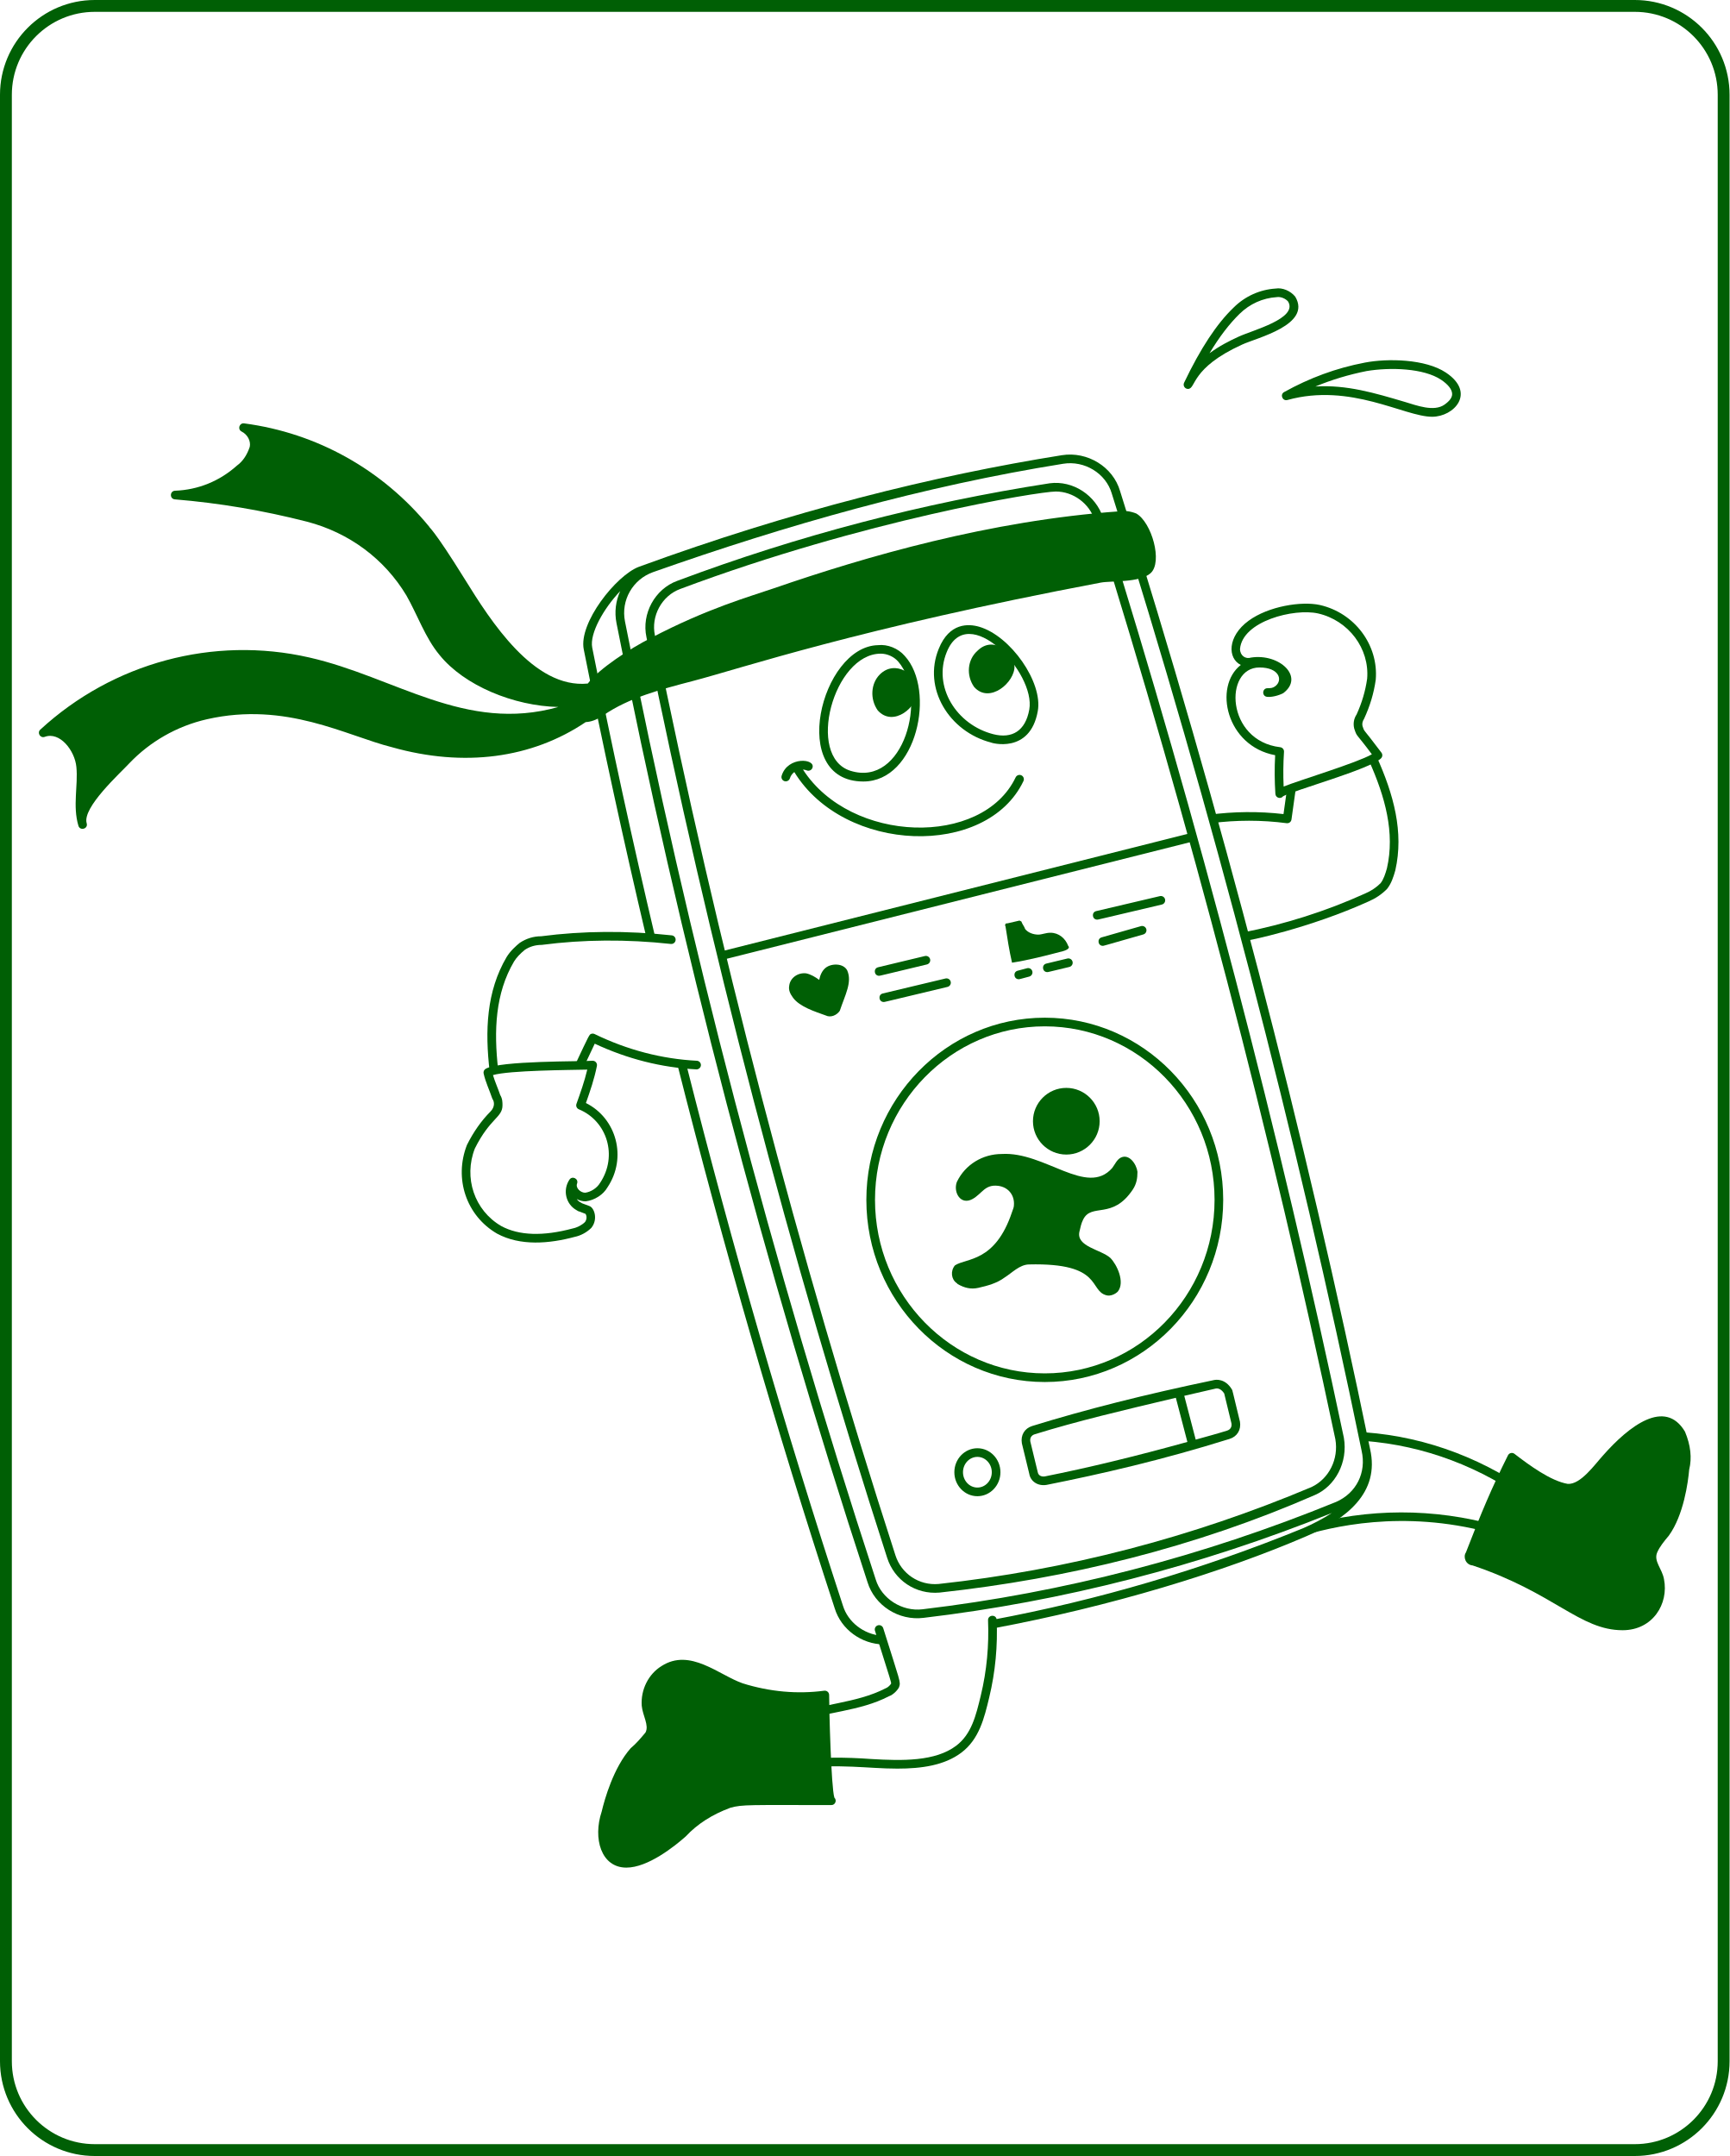
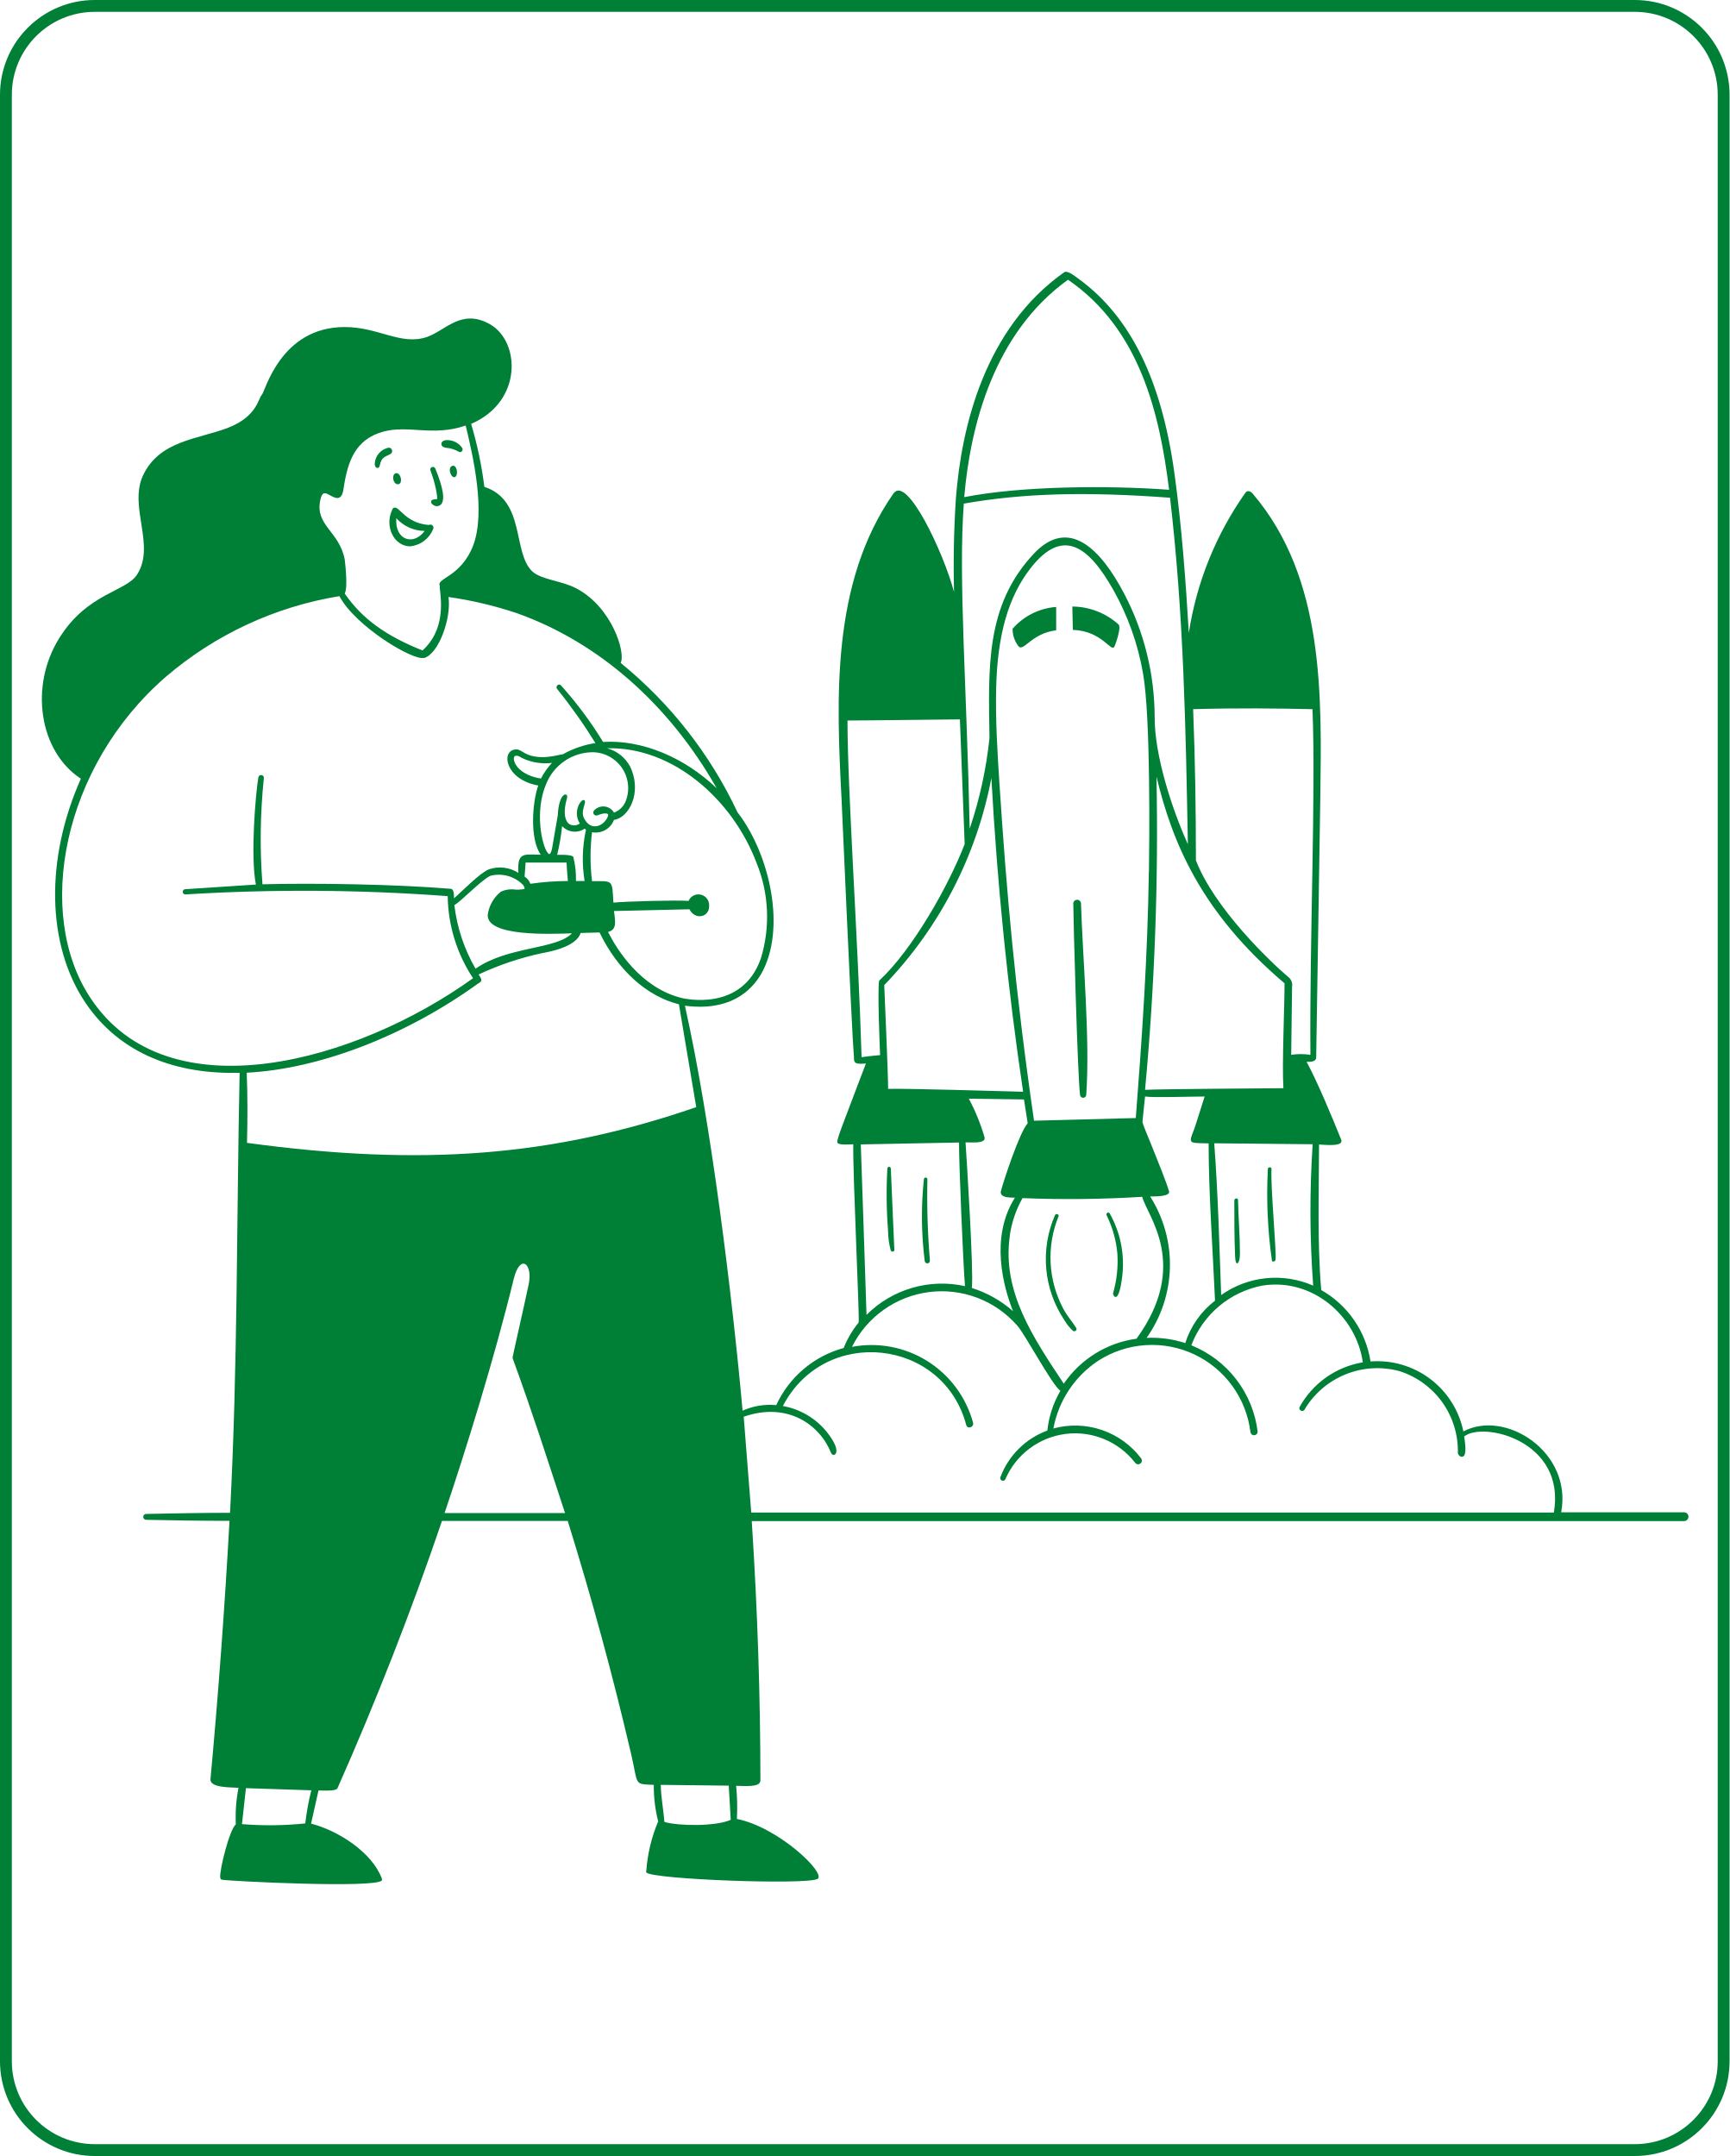
<svg xmlns="http://www.w3.org/2000/svg" width="146" height="182" viewBox="0 0 146 182" fill="none">
-   <rect x="0.5" y="0.5" width="145" height="181" rx="7.5" stroke="#005F05" />
-   <path d="M108.609 69.49C108.816 69.515 108.991 69.377 109.019 69.179L109.406 66.405C109.108 66.509 108.845 66.603 108.631 66.685L108.346 68.721C106.268 68.479 104.14 68.5 102.072 68.777C102.137 69.014 102.202 69.25 102.267 69.488C104.361 69.215 106.514 69.214 108.609 69.49Z" fill="#005F05" />
-   <path d="M116.2 63.856C116.054 63.961 115.833 64.079 115.558 64.206C116.936 67.277 117.76 70.303 117.078 73.294C116.941 73.775 116.794 74.236 116.539 74.558C116.178 74.918 115.738 75.212 115.224 75.431C111.947 76.914 108.465 78.022 104.874 78.724C104.834 78.732 104.798 78.745 104.766 78.762C104.826 78.991 104.887 79.219 104.947 79.448C105.319 79.443 110.534 78.354 115.519 76.1C116.111 75.846 116.629 75.501 117.082 75.044C117.449 74.586 117.622 74.049 117.784 73.475C118.52 70.249 117.645 67.054 116.2 63.856Z" fill="#005F05" />
-   <path d="M116.613 63.536C114.983 61.356 115.203 61.845 115.016 61.296C114.968 61.104 115.007 60.893 115.152 60.669C115.651 59.587 115.971 58.52 116.132 57.386C116.383 54.459 114.36 51.744 111.423 51.073C109.863 50.726 107.07 51.177 105.4 52.4C103.597 53.72 103.614 55.579 104.742 56.132C102.406 57.949 103.509 62.985 107.641 63.75C107.582 64.837 107.59 65.935 107.661 67.019C107.684 67.355 108.111 67.482 108.314 67.217C109.158 66.731 115.664 64.929 116.58 64.013C116.709 63.884 116.722 63.681 116.613 63.536ZM108.357 66.398C108.313 65.422 108.324 64.436 108.388 63.463C108.401 63.269 108.26 63.099 108.067 63.076C103.474 62.536 103.305 56.345 106.314 56.345C108.012 56.345 108.303 57.431 107.655 57.923C107.447 58.081 107.281 58.095 106.997 58.095C106.543 58.095 106.501 58.766 106.952 58.822C107.344 58.872 107.938 58.714 108.322 58.515C110.151 57.145 108.003 55.143 105.618 55.507C105.145 55.664 104.678 55.352 104.675 54.779C104.882 52.43 109.233 51.332 111.262 51.784C113.843 52.374 115.625 54.755 115.406 57.303C115.257 58.345 114.957 59.345 114.516 60.312C114.286 60.658 114.21 61.081 114.315 61.499C114.57 62.265 114.414 61.799 115.806 63.674C114.494 64.418 109.745 65.84 108.356 66.397L108.357 66.398Z" fill="#005F05" />
-   <path d="M129.895 126.516C125.557 123.241 120.49 121.304 115.242 120.912C115.147 120.905 115.059 120.935 114.989 120.99C115.036 121.203 115.083 121.417 115.129 121.631C115.148 121.635 115.167 121.639 115.188 121.64C120.208 122.015 125.061 123.846 129.24 126.938L128.348 129.42C123.11 127.544 117.517 127.179 112.165 128.318L110.695 129.428C114.386 128.415 120.895 127.423 128.441 130.231C128.63 130.302 128.842 130.204 128.912 130.012L130.018 126.931C130.072 126.78 130.022 126.612 129.895 126.516Z" fill="#005F05" />
-   <path d="M142.235 120.853C140.554 118.025 137.517 120.371 135.331 122.848C134.606 123.646 133.425 125.329 132.343 125.263C130.906 125.023 129.085 123.681 127.843 122.726C127.666 122.589 127.4 122.643 127.295 122.852C125.927 125.588 125.041 127.688 123.745 131.05C123.488 131.424 123.718 132.097 124.313 132.148C131.207 134.458 133.356 137.616 136.972 137.616C139.516 137.616 140.881 135.389 140.464 133.301C140.301 132.406 139.58 131.799 139.887 131.06C140.102 130.557 140.47 130.117 140.875 129.629C142.13 127.893 142.5 125.112 142.592 124.052C142.833 123.09 142.718 121.999 142.236 120.854L142.235 120.853Z" fill="#005F05" />
-   <path d="M71.156 135.543C66.256 120.576 61.836 105.297 57.93 89.847C57.671 89.823 57.413 89.795 57.156 89.762C61.082 105.317 65.529 120.699 70.46 135.763C71.007 137.558 72.727 138.794 74.605 138.817C74.532 138.587 74.455 138.34 74.371 138.074C72.914 137.95 71.582 136.938 71.156 135.542V135.543Z" fill="#005F05" />
-   <path d="M115.652 122.309C110.168 95.657 103.066 68.45 94.549 41.45C93.954 39.409 91.797 38.082 89.636 38.426C78.812 40.158 66.846 43.125 53.931 47.847C52.023 48.562 48.829 52.581 49.277 54.818C50.894 62.948 52.657 71.061 54.562 79.136C54.817 79.153 55.071 79.171 55.326 79.192C53.402 71.051 51.622 62.873 49.993 54.675C49.752 53.47 50.984 51.332 52.356 49.898C51.981 50.717 51.853 51.66 52.042 52.605C57.34 79.562 64.468 106.798 73.227 133.55C73.83 135.534 75.866 136.834 77.964 136.572C89.695 135.183 101.286 132.205 112.428 127.718C111.683 128.204 110.834 128.644 110.017 128.999C101.49 132.482 92.693 135.074 83.768 136.74C83.778 136.983 83.785 137.227 83.788 137.47C93.77 135.608 103.268 132.706 110.304 129.67C113.62 128.239 116.511 126.03 115.652 122.309ZM112.782 126.787C101.509 131.392 89.766 134.439 77.877 135.848C76.152 136.059 74.419 134.961 73.923 133.33C65.172 106.599 58.051 79.392 52.758 52.463C52.398 50.659 53.425 48.899 55.136 48.294C66.437 44.303 78.01 41.026 89.752 39.148C91.546 38.859 93.352 39.954 93.85 41.662C102.363 68.646 109.457 95.829 114.939 122.464C115.363 124.303 114.496 126.039 112.782 126.787Z" fill="#005F05" />
-   <path d="M74.888 131.5C66.65 105.995 59.815 79.849 54.571 53.792C54.14 51.812 55.284 49.718 57.174 49.031C67.343 45.217 77.921 42.446 88.612 40.796C90.573 40.539 92.51 41.802 93.124 43.733C101.168 69.457 108.003 95.573 113.44 121.359C113.806 123.465 112.693 125.46 111.013 126.195C100.904 130.613 90.18 133.257 79.305 134.439C77.294 134.612 75.491 133.395 74.888 131.5ZM89.127 41.492C87.68 41.492 72.954 43.894 57.428 49.716C55.87 50.283 54.931 52.007 55.286 53.643C60.525 79.679 67.353 105.797 75.583 131.278C76.086 132.855 77.584 133.856 79.234 133.712C90.029 132.539 100.625 129.784 110.721 125.526C112.191 124.822 113.014 123.167 112.724 121.496C107.294 95.747 100.465 69.653 92.429 43.952C91.965 42.492 90.589 41.492 89.127 41.492Z" fill="#005F05" />
-   <path d="M75.752 149.299C73.182 149.299 71.055 148.866 67.217 149.293C67.03 149.312 66.853 149.186 66.818 148.998C66.567 147.66 66.415 146.466 66.339 145.24C66.328 145.083 66.421 144.936 66.567 144.878C69.306 143.781 72.236 143.818 74.753 142.522C74.921 142.461 75.086 142.318 75.216 142.138C75.24 141.988 75.264 142.138 73.861 137.662C73.8 137.469 73.907 137.264 74.099 137.204C74.293 137.143 74.496 137.251 74.557 137.443C75.984 141.992 76.048 141.961 75.898 142.408C75.84 142.585 75.445 143.056 75.035 143.192C72.541 144.486 69.715 144.476 67.085 145.459C67.157 146.462 67.282 147.452 67.475 148.531C69.401 148.339 71.333 148.325 73.525 148.487C76.189 148.647 78.944 148.696 80.706 147.374C82.01 146.396 82.385 144.815 82.79 143.142C83.31 140.993 83.489 138.874 83.405 136.776C83.386 136.302 84.113 136.251 84.134 136.747C84.221 138.919 84.034 141.098 83.499 143.313C83.083 145.038 82.658 146.822 81.143 147.958C79.713 149.031 77.781 149.299 75.752 149.299Z" fill="#005F05" />
-   <path d="M70.434 151.752C70.156 150.89 69.991 144.224 69.991 143.084C69.991 142.864 69.796 142.693 69.578 142.722C67.312 143.023 64.998 142.815 62.713 142.107C60.68 141.403 58.26 139.088 55.844 140.64C54.737 141.321 54.08 142.631 54.171 143.986C54.248 144.829 54.809 145.64 54.491 146.248C54.095 146.722 53.722 147.171 53.233 147.583C51.784 149.226 51.036 151.887 50.791 152.924C50.032 155.201 50.743 157.656 52.875 157.656C54.693 157.656 56.924 155.874 57.883 155.026C58.87 153.968 60.116 153.172 61.662 152.6C62.697 152.319 63.218 152.376 70.179 152.376C70.507 152.376 70.666 151.978 70.435 151.751L70.434 151.752Z" fill="#005F05" />
-   <path d="M42.052 90.293C41.673 86.974 41.813 83.849 43.391 81.168C43.581 80.852 43.915 80.494 44.308 80.178C44.713 79.908 45.189 79.765 45.733 79.763C49.236 79.305 52.902 79.279 56.629 79.684C56.829 79.705 57.009 79.562 57.031 79.361C57.053 79.16 56.908 78.981 56.707 78.959C52.921 78.548 49.197 78.575 45.685 79.035C45.044 79.035 44.427 79.221 43.876 79.59C43.596 79.814 43.079 80.268 42.762 80.796C41.063 83.686 40.927 86.996 41.337 90.467C41.508 90.401 41.753 90.344 42.051 90.294L42.052 90.293Z" fill="#005F05" />
-   <path d="M58.821 89.544C55.863 89.392 52.959 88.633 50.191 87.289C50.103 87.246 50.001 87.241 49.91 87.273C49.75 87.329 49.769 87.281 48.52 89.946C48.831 89.941 49.11 89.936 49.343 89.931C49.602 89.381 49.888 88.774 50.205 88.103C52.962 89.393 55.846 90.122 58.783 90.272C58.969 90.284 59.156 90.128 59.167 89.926C59.177 89.725 59.022 89.554 58.821 89.544Z" fill="#005F05" />
-   <path d="M49.46 93.113C49.816 92.112 50.169 91.076 50.388 89.981C50.436 89.741 50.24 89.523 49.998 89.545C49.196 89.616 42.139 89.522 40.99 90.229C40.858 90.31 40.791 90.467 40.825 90.619C40.99 91.363 41.306 91.993 41.546 92.71C41.556 92.74 41.571 92.77 41.588 92.797C41.731 93.01 41.79 93.444 41.397 93.838C40.646 94.589 39.966 95.551 39.419 96.648C38.303 99.484 39.365 102.631 41.955 104.135C43.921 105.2 46.363 104.991 48.523 104.409C49.015 104.31 49.542 104.029 49.921 103.647C50.504 102.919 50.162 101.945 49.752 101.808C49.542 101.738 49.373 101.657 49.136 101.577C49.009 101.473 48.89 101.503 48.687 101.216C48.913 101.341 49.16 101.415 49.445 101.411C50.206 101.316 50.932 100.841 51.284 100.224C52.948 97.729 52.051 94.405 49.461 93.113L49.46 93.113ZM50.661 99.841C50.41 100.28 49.885 100.621 49.398 100.684C49.003 100.684 48.574 100.283 48.713 99.913C48.864 99.51 48.307 99.222 48.068 99.583C47.48 100.464 47.764 101.657 48.669 102.158C48.775 102.219 48.817 102.258 48.924 102.276C49.104 102.338 49.242 102.402 49.424 102.468C49.558 102.659 49.533 102.965 49.379 103.161C49.13 103.409 48.728 103.623 48.357 103.698C45.842 104.376 43.806 104.306 42.314 103.498C40.047 102.182 39.116 99.414 40.087 96.945C41.377 94.366 42.417 94.347 42.417 93.305C42.417 93.056 42.417 92.75 42.225 92.436C42.026 91.849 41.772 91.296 41.614 90.754C42.988 90.35 48.163 90.326 49.574 90.292C49.338 91.288 48.995 92.25 48.662 93.183C48.596 93.367 48.686 93.569 48.866 93.643C51.25 94.63 52.165 97.576 50.664 99.841H50.661Z" fill="#005F05" />
-   <path d="M95.915 43.347C95.416 43.148 94.88 43.084 94.489 43.164C83.574 43.944 73.14 46.962 65.323 49.661C63.288 50.363 59.713 51.354 54.924 53.869C53.206 54.728 50.539 56.469 49.618 57.702C45.053 58.153 41.419 52.416 39.239 48.899C36.534 44.537 36.175 44.483 36.249 44.483C32.305 39.653 26.749 36.547 20.606 35.739C20.2 35.69 20.029 36.244 20.395 36.428C20.902 36.681 21.186 37.241 21.082 37.723C20.851 38.415 20.487 38.954 19.999 39.305C18.533 40.617 16.727 41.35 14.777 41.425C14.322 41.443 14.306 42.116 14.761 42.154C18.529 42.468 22.179 43.084 25.919 44.039C29.474 44.967 32.454 47.18 34.306 50.267C35.244 51.909 35.89 53.835 37.104 55.292C39.181 57.872 43.368 59.6 47.132 59.68C39.3 61.894 33.357 57.143 26.092 55.498C18.021 53.661 9.54 55.938 3.402 61.591C3.11 61.861 3.402 62.339 3.776 62.202C5.053 61.73 6.316 63.364 6.447 64.74C6.604 66.308 6.119 68.039 6.619 69.707C6.756 70.164 7.458 69.969 7.318 69.498C6.92 68.169 10.167 65.249 10.946 64.403C12.641 62.635 14.889 61.303 17.472 60.715C24.162 59.194 29.223 62.11 33.102 63.08C39.154 64.787 44.887 64.028 49.441 60.957C49.835 60.936 50.33 60.801 50.931 60.386C53.09 58.895 55.822 58.183 58.468 57.492C62.641 56.405 72.363 53.071 92.92 49.181C93.793 49.016 96.21 49.21 97.129 48.382C98.17 47.445 97.217 44.086 95.915 43.347Z" fill="#005F05" />
-   <path d="M109.339 25.047C108.937 24.545 108.244 24.263 107.687 24.358C106.35 24.442 105.089 25.012 104.137 25.962C102.712 27.326 101.343 29.402 99.954 32.308C99.838 32.55 100.015 32.831 100.283 32.831C100.984 32.831 100.467 31.082 104.861 29.084C106.113 28.508 110.741 27.416 109.339 25.047ZM104.557 28.42C103.817 28.757 102.93 29.205 102.102 29.818C102.945 28.409 103.795 27.318 104.644 26.488C105.493 25.658 106.584 25.159 107.771 25.083C108.107 25.027 108.527 25.202 108.738 25.46C109.572 26.885 105.77 27.862 104.557 28.42Z" fill="#005F05" />
-   <path d="M122.055 31.451C120.33 30.3 117.137 30.241 115.223 30.607C112.756 31.078 110.528 31.914 108.401 33.095C108.025 33.304 108.261 33.88 108.676 33.766C114.016 32.288 118.545 35.181 120.891 35.181C122.748 35.181 124.618 33.158 122.055 31.451ZM121.949 34.149C121.048 34.797 119.563 34.215 118.591 33.928C116.044 33.174 113.679 32.464 111.04 32.627C112.409 32.059 113.838 31.628 115.36 31.323C117.361 30.99 120.181 31.079 121.649 32.057C122.248 32.457 122.579 32.884 122.582 33.26C122.585 33.558 122.37 33.846 121.949 34.148L121.949 34.149Z" fill="#005F05" />
-   <path d="M72.879 65.971C66.474 65.971 69.29 54.556 74.122 54.461C74.921 54.371 75.821 54.728 76.377 55.374C79.014 58.252 77.415 65.971 72.879 65.971ZM74.352 55.179C70.365 55.179 68.012 63.876 71.79 65.066C76.31 66.479 78.341 58.768 75.827 55.854C75.469 55.438 74.896 55.179 74.352 55.179Z" fill="#005F05" />
-   <path d="M83.679 62.687C80.112 61.774 77.877 58.098 79.244 54.767C80.138 52.549 81.763 52.649 82.652 52.906C85.315 53.676 88.046 57.603 87.604 60.028C86.947 63.711 83.6 62.687 83.679 62.687ZM83.859 61.98C85.423 62.374 86.562 61.712 86.886 59.898C87.454 56.775 81.681 50.668 79.92 55.042C78.721 57.965 80.735 61.19 83.859 61.98Z" fill="#005F05" />
-   <path d="M77.466 58.222C77.424 56.941 75.568 55.636 74.266 56.939C73.508 57.696 73.421 59.012 74.093 59.968C75.392 61.43 77.513 59.694 77.466 58.222Z" fill="#005F05" />
-   <path d="M85.635 56.222C85.581 55.149 83.866 53.577 82.499 54.949C81.669 55.687 81.54 57.009 82.232 57.993C83.538 59.462 85.704 57.57 85.635 56.222Z" fill="#005F05" />
-   <path d="M86.221 65.45C86.038 65.363 85.821 65.441 85.734 65.622C82.924 71.524 71.817 71.227 67.781 64.961C67.89 64.969 67.998 64.994 68.104 65.035C68.29 65.109 68.504 65.017 68.577 64.829C68.893 64.026 66.486 63.818 65.981 65.488C65.91 65.722 66.085 65.959 66.33 65.959C66.487 65.959 66.632 65.857 66.68 65.7C66.743 65.49 66.875 65.306 67.052 65.174C71.272 72.064 83.291 72.45 86.393 65.937C86.48 65.754 86.402 65.537 86.221 65.45Z" fill="#005F05" />
-   <path d="M88.194 116.664C79.89 116.664 73.133 109.765 73.133 101.286C73.133 92.808 79.89 85.909 88.194 85.909C96.499 85.909 103.256 92.808 103.256 101.286C103.256 109.765 96.499 116.664 88.194 116.664ZM88.194 86.639C80.292 86.639 73.863 93.21 73.863 101.286C73.863 109.363 80.292 115.934 88.194 115.934C96.096 115.934 102.526 109.363 102.526 101.286C102.526 93.21 96.096 86.639 88.194 86.639Z" fill="#005F05" />
-   <path d="M104.668 120.005C103.996 117.232 104.038 117.369 103.994 117.296C103.419 116.338 102.623 116.469 102.494 116.496C96.614 117.722 91.588 118.998 87.131 120.377C86.485 120.577 86.145 121.154 86.26 121.837L86.887 124.419C86.991 125.047 87.604 125.472 88.346 125.348C92.96 124.425 98.043 123.265 103.798 121.465C104.444 121.263 104.784 120.688 104.669 120.006L104.668 120.005ZM88.213 124.63C87.936 124.678 87.653 124.571 87.601 124.272L86.975 121.69C86.924 121.39 87.06 121.163 87.347 121.074C90.892 119.974 94.838 119.04 99.258 117.995L100.232 121.721C95.844 122.937 91.884 123.895 88.213 124.63ZM103.579 120.768C102.686 121.048 101.799 121.283 100.935 121.526L99.969 117.828C100.841 117.624 101.732 117.418 102.643 117.211C102.986 117.157 103.239 117.475 103.34 117.627L103.952 120.152C104.002 120.452 103.866 120.678 103.578 120.769L103.579 120.768Z" fill="#005F05" />
-   <path d="M82.506 126.303C81.434 126.303 80.561 125.395 80.561 124.279C80.561 123.162 81.433 122.254 82.506 122.254C83.579 122.254 84.451 123.162 84.451 124.279C84.451 125.395 83.579 126.303 82.506 126.303ZM82.506 122.984C81.836 122.984 81.29 123.565 81.29 124.279C81.29 124.992 81.836 125.573 82.506 125.573C83.176 125.573 83.721 124.992 83.721 124.279C83.721 123.565 83.176 122.984 82.506 122.984Z" fill="#005F05" />
-   <path d="M90.011 91.835C88.459 91.835 87.197 93.097 87.197 94.649C87.197 96.201 88.459 97.463 90.011 97.463C91.563 97.463 92.826 96.201 92.826 94.649C92.826 93.097 91.563 91.835 90.011 91.835Z" fill="#005F05" />
-   <path d="M84.56 97.415C82.98 97.415 81.479 98.284 80.768 99.785C80.452 100.654 81.097 101.784 82.111 101.207C82.912 100.751 83.135 99.971 84.244 100.101C85.111 100.202 85.666 100.891 85.588 101.76C85.588 101.918 85.509 102.076 85.43 102.314C84.005 106.588 81.564 106.181 80.61 106.818C80.215 107.291 80.294 108.003 80.768 108.319L80.847 108.398C81.4 108.714 81.949 108.857 82.585 108.714C83.371 108.538 84.165 108.319 84.798 107.845C85.43 107.45 86.062 106.759 86.852 106.739C93.134 106.582 91.893 108.967 93.41 109.346C93.726 109.425 94.121 109.268 94.358 109.03C94.991 108.24 94.28 106.739 93.726 106.185C92.936 105.474 90.833 105.244 91.119 103.973C91.207 103.58 91.276 103.262 91.435 102.946C92.152 101.511 93.897 103.006 95.623 100.417C95.939 99.943 96.018 99.469 96.018 98.915C95.939 98.283 95.315 97.351 94.596 97.73C94.283 97.895 94.122 98.283 93.885 98.599C91.742 101.048 88.197 97.194 84.561 97.414L84.56 97.415Z" fill="#005F05" />
-   <path d="M71.522 81.928C71.206 81.296 70.189 81.308 69.705 81.691C69.395 81.936 69.231 82.323 69.152 82.718C68.835 82.481 68.441 82.244 68.046 82.165C67.335 82.086 66.703 82.56 66.624 83.192C66.545 83.587 66.708 83.899 66.94 84.219C67.505 85 68.836 85.404 69.705 85.721C70.117 85.927 70.635 85.708 70.891 85.326C71.342 83.973 71.948 82.922 71.522 81.928Z" fill="#005F05" />
-   <path d="M86.22 77.79C86.298 78.027 86.457 78.185 86.536 78.422C86.773 78.738 87.247 78.896 87.642 78.896C87.958 78.896 88.274 78.738 88.669 78.738C89.38 78.738 89.933 79.212 90.17 79.844C90.379 80.053 89.989 80.224 89.704 80.3C88.279 80.674 86.855 81.041 85.43 81.266C85.192 80.239 85.035 79.212 84.876 78.185C84.798 78.106 84.876 77.948 84.955 77.948C85.067 77.948 84.874 77.984 86.061 77.71L86.219 77.789L86.22 77.79Z" fill="#005F05" />
-   <path d="M85.996 82.662C85.571 82.662 85.492 82.053 85.903 81.944L86.696 81.733C86.892 81.681 87.091 81.796 87.143 81.991C87.195 82.186 87.079 82.386 86.884 82.438C86.141 82.636 86.07 82.662 85.996 82.662Z" fill="#005F05" />
-   <path d="M88.408 82.061C87.978 82.061 87.905 81.441 88.323 81.341L90.1 80.915C90.295 80.868 90.493 80.989 90.54 81.184C90.587 81.381 90.467 81.577 90.27 81.625C88.439 82.063 88.481 82.061 88.408 82.061Z" fill="#005F05" />
-   <path d="M74.209 82.372C73.779 82.372 73.706 81.752 74.124 81.652L78.075 80.704C78.271 80.657 78.468 80.778 78.515 80.974C78.562 81.169 78.441 81.366 78.245 81.414C74.409 82.333 74.283 82.372 74.209 82.372Z" fill="#005F05" />
-   <path d="M74.604 84.584C74.173 84.584 74.101 83.964 74.519 83.864L79.813 82.6C80.009 82.554 80.206 82.674 80.253 82.87C80.3 83.066 80.179 83.263 79.983 83.31C74.27 84.675 74.678 84.584 74.604 84.584Z" fill="#005F05" />
-   <path d="M92.619 77.631C92.188 77.631 92.116 77.01 92.536 76.911L97.909 75.647C98.105 75.601 98.302 75.722 98.348 75.918C98.394 76.115 98.273 76.311 98.077 76.357C92.331 77.712 92.694 77.631 92.62 77.631L92.619 77.631Z" fill="#005F05" />
-   <path d="M93.094 79.844C92.673 79.844 92.589 79.244 92.994 79.128L96.313 78.18C96.505 78.125 96.708 78.237 96.764 78.43C96.819 78.624 96.707 78.826 96.513 78.881C92.936 79.903 93.167 79.843 93.093 79.843L93.094 79.844Z" fill="#005F05" />
-   <path d="M61.19 80.975C60.762 80.975 60.686 80.36 61.101 80.256L100.402 70.355C100.598 70.307 100.796 70.424 100.845 70.621C100.893 70.816 100.774 71.015 100.58 71.064L61.189 80.976L61.19 80.975Z" fill="#005F05" />
+   <rect x="0.5" y="0.5" width="145" height="181" rx="7.5" stroke="#008037" />
+   <path d="M78.498 106.41C78.307 104.133 78.236 101.848 78.286 99.563C78.286 99.373 78.008 99.322 77.987 99.563C77.748 101.853 77.772 104.162 78.06 106.447C78.064 106.505 78.092 106.559 78.137 106.596C78.181 106.634 78.239 106.652 78.297 106.648C78.355 106.643 78.409 106.615 78.446 106.57C78.484 106.526 78.502 106.468 78.498 106.41ZM75.191 105.556C75.204 105.586 75.225 105.611 75.253 105.629C75.28 105.646 75.312 105.656 75.344 105.656C75.376 105.656 75.408 105.646 75.435 105.629C75.463 105.611 75.484 105.586 75.497 105.556C75.395 103.257 75.3 100.95 75.198 98.643C75.198 98.604 75.183 98.567 75.155 98.54C75.128 98.513 75.091 98.497 75.052 98.497C75.013 98.497 74.976 98.513 74.949 98.54C74.921 98.567 74.906 98.604 74.906 98.643C74.809 100.385 74.828 102.131 74.964 103.87C74.969 104.439 75.045 105.006 75.191 105.556ZM94.324 105.848C94.395 106.976 94.269 108.107 93.952 109.192C93.952 109.359 94.441 110.287 94.747 107.622C94.94 105.822 94.564 104.008 93.674 102.432C93.579 102.257 93.331 102.432 93.412 102.585C93.917 103.606 94.226 104.713 94.324 105.848ZM85.476 53.077C85.471 53.626 85.657 54.16 86.002 54.588C86.44 54.982 87.119 53.449 89.156 53.208V51.237C87.735 51.341 86.412 52.002 85.476 53.077ZM104.668 105.804C104.668 104.301 104.537 102.804 104.507 101.3C104.507 101.096 104.194 101.14 104.194 101.344C104.194 102.899 104.194 104.468 104.259 106.031C104.288 107.06 104.69 106.68 104.668 105.804ZM90.521 51.2L90.564 53.171C93.083 53.259 93.813 55.157 94.083 54.566C94.2 54.296 94.674 52.945 94.419 52.712C93.347 51.749 91.961 51.212 90.521 51.2ZM38.129 39.352C37.749 39.557 38.129 40.455 38.428 40.258C38.727 40.061 38.545 39.112 38.129 39.352ZM37.647 37.155C37.136 37.206 37.121 37.732 37.647 37.798C38.028 37.827 38.397 37.942 38.727 38.133C38.924 38.265 39.136 38.002 39.019 37.819C38.869 37.598 38.663 37.42 38.422 37.304C38.181 37.187 37.914 37.136 37.647 37.155ZM36.34 39.725C36.535 40.237 36.689 40.764 36.8 41.302C36.924 41.929 36.917 42.097 36.888 42.134C36.77 42.138 36.652 42.152 36.537 42.178C36.325 42.251 36.325 42.521 36.654 42.674C36.743 42.719 36.844 42.736 36.943 42.723C37.042 42.71 37.134 42.667 37.209 42.601C37.588 42.236 37.428 41.207 36.742 39.542C36.717 39.489 36.673 39.448 36.618 39.427C36.563 39.407 36.503 39.409 36.45 39.433C36.396 39.457 36.355 39.501 36.334 39.556C36.314 39.611 36.316 39.672 36.34 39.725Z" fill="#008037" />
+   <path d="M142.146 127.661H131.787C132.743 122.551 127.064 118.952 123.531 120.835C123.168 119.064 122.171 117.487 120.727 116.4C119.284 115.312 117.493 114.789 115.691 114.929C115.498 113.675 115.024 112.481 114.303 111.436C113.582 110.392 112.634 109.524 111.53 108.9C111.186 104.812 111.34 100.651 111.347 96.614C111.968 96.657 113.457 96.796 113.216 96.205C112.486 94.394 111.238 91.372 110.296 89.635C110.675 89.635 111.106 89.635 111.106 89.248C111.223 82.24 111.449 67.538 111.449 67.538C111.566 58.836 111.858 48.835 105.748 41.674C105.558 41.448 105.295 41.367 105.127 41.601C102.642 45.12 101.007 49.168 100.353 53.427C100.105 49.266 99.776 44.565 99.134 39.915C98.039 32.023 95.397 26.724 91.104 23.577C90.695 23.278 90.097 22.796 89.827 22.986C83.125 27.731 81.154 36.009 80.687 42.119C80.519 44.718 80.468 47.353 80.534 49.967C79.636 46.616 76.555 40.075 75.424 41.652C70.153 49.2 70.598 58.953 71.044 67.56C71.774 83.956 71.993 88.182 72.088 89.284C72.088 89.642 72.088 89.883 73.095 89.774C70.971 95.402 70.533 96.344 70.722 96.504C70.912 96.665 71.664 96.614 72.029 96.592C71.978 99.052 72.562 111.009 72.482 111.644C71.952 112.29 71.526 113.014 71.219 113.791C69.975 114.129 68.82 114.737 67.836 115.571C66.852 116.404 66.063 117.444 65.525 118.616C64.554 118.521 63.575 118.682 62.685 119.083C61.809 109.367 60.013 94.679 57.816 84.897C61.576 85.386 63.371 83.7 64.24 82.24C66.43 78.422 64.97 72.078 62.255 68.567C59.956 63.677 56.585 59.368 52.392 55.96C52.837 55.113 51.662 51.266 48.676 49.682C47.399 49.003 45.698 48.952 44.917 48.222C43.245 46.587 44.37 42.236 40.887 41.097C40.662 39.298 40.289 37.52 39.77 35.783C44.151 33.899 43.924 28.804 41.34 27.359C38.931 26.015 37.602 27.921 36.018 28.454C33.828 29.184 31.967 27.607 29.091 27.607C23.667 27.607 22.382 33.067 22.097 33.337C21.812 33.607 21.703 35.148 19.287 36.097C16.717 37.097 13.447 37.155 12.052 40.177C10.87 42.82 13.14 46.047 11.578 48.492C10.665 49.952 7.388 50.04 5.008 53.858C2.46 57.924 3.314 63.443 6.826 65.735C3.803 72.524 3.942 79.743 7.183 84.605C10.147 89.036 14.98 90.701 20.228 90.562C19.966 102.928 20.075 115.258 19.418 127.704C17.046 127.704 14.666 127.755 12.337 127.799C12.271 127.799 12.208 127.825 12.162 127.872C12.115 127.919 12.089 127.982 12.089 128.047C12.089 128.113 12.115 128.176 12.162 128.223C12.208 128.27 12.271 128.296 12.337 128.296C14.418 128.339 16.878 128.383 19.374 128.383C18.973 135.632 18.433 142.983 17.768 150.188C17.703 150.918 19.411 150.875 20.134 150.918C19.934 151.932 19.858 152.967 19.907 153.999C19.352 154.488 18.542 157.831 18.586 158.452C18.586 158.583 18.644 158.664 18.732 158.678C19.535 158.81 31.668 159.408 32.23 158.744C32.244 158.718 32.251 158.689 32.251 158.66C32.251 158.631 32.244 158.602 32.23 158.576C31.419 156.386 28.58 154.539 26.258 153.941L26.886 151.145C27.368 151.145 28.346 151.218 28.485 150.962C31.748 143.604 34.719 136.004 37.31 128.391H47.925C49.947 134.881 51.732 141.443 53.276 148.064C53.896 150.736 53.465 150.59 55.188 150.67C55.18 151.711 55.305 152.749 55.56 153.758C55.001 155.076 54.663 156.477 54.56 157.904C54.546 157.929 54.539 157.957 54.539 157.985C54.539 158.013 54.546 158.041 54.56 158.065C55.02 158.649 68.124 159.138 69.022 158.605C69.752 158.138 65.751 154.262 62.203 153.546C62.255 152.614 62.233 151.679 62.138 150.75C62.758 150.75 64.189 150.918 64.189 150.305C64.189 143.414 63.955 136.034 63.459 128.405H142.168C142.266 128.402 142.36 128.36 142.428 128.288C142.495 128.217 142.532 128.121 142.529 128.022C142.526 127.923 142.484 127.83 142.412 127.762C142.34 127.694 142.244 127.658 142.146 127.661ZM43.267 114.637C45.085 119.638 46.056 122.748 47.698 127.726H37.529C39.303 122.478 41.756 114.586 43.369 107.951C43.917 105.761 45.019 106.688 44.618 108.469C44.151 110.666 43.245 114.586 43.267 114.637ZM61.685 153.619C60.437 154.189 57.305 154.152 56.086 153.802C56.006 152.758 55.794 151.714 55.779 150.67L61.517 150.736C61.568 151.699 61.627 152.656 61.685 153.619ZM20.805 90.555C26.937 90.248 34.23 87.445 40.333 83.043C40.464 82.948 40.581 82.926 40.617 82.802C40.654 82.678 40.617 82.576 40.398 82.262C42.113 81.459 43.913 80.854 45.764 80.459C46.494 80.327 48.633 79.919 49.02 78.758L50.611 78.714C52.144 81.89 54.582 84.094 57.312 84.78L58.772 93.46C46.713 97.614 35.704 98.497 20.849 96.475C20.9 94.511 20.907 92.518 20.827 90.555H20.805ZM39.938 46.061C38.916 48.711 36.785 48.821 37.128 49.448V49.675C37.267 50.835 37.537 53.222 35.668 54.909C32.514 53.653 30.558 52.208 29.098 50.105C29.404 49.572 29.098 47.244 29.098 47.222C28.645 44.842 26.572 44.36 27.039 42.207C27.105 41.893 27.2 41.71 27.324 41.652C27.733 41.469 28.784 42.878 29.003 41.243C29.346 38.907 30.003 37.104 32.317 36.447C34.463 35.841 36.537 36.878 39.311 35.922C39.938 38.52 41.019 43.221 39.938 46.061ZM35.777 55.551C37.04 55.237 38.121 52.135 37.858 50.397C39.828 50.676 41.768 51.135 43.654 51.77C50.516 54.215 56.473 59.442 60.495 66.538C57.75 63.91 54.159 62.428 50.91 62.632C49.875 60.935 48.684 59.337 47.355 57.858C47.335 57.836 47.311 57.819 47.284 57.806C47.257 57.794 47.228 57.788 47.198 57.788C47.169 57.788 47.139 57.794 47.112 57.806C47.085 57.819 47.061 57.836 47.041 57.858C47.02 57.878 47.004 57.903 46.992 57.93C46.981 57.957 46.975 57.986 46.975 58.015C46.975 58.044 46.981 58.073 46.992 58.1C47.004 58.127 47.02 58.151 47.041 58.172C48.208 59.622 49.283 61.144 50.261 62.727C49.293 62.873 48.36 63.195 47.508 63.676C47.37 63.69 47.234 63.714 47.1 63.749C46.699 63.84 46.291 63.896 45.881 63.917C44.172 63.917 44.107 63.187 43.493 63.267C42.274 63.391 42.632 65.8 45.435 66.311C44.932 67.72 44.705 70.823 45.647 72.151C44.523 72.151 43.8 71.918 43.756 73.064C43.742 73.27 43.742 73.478 43.756 73.684C43.394 73.451 42.985 73.303 42.557 73.25C42.13 73.197 41.697 73.24 41.289 73.378C40.522 73.67 39.062 75.195 38.325 75.831C38.325 75.524 38.325 75.057 38.055 75.028C33.419 74.641 26.375 74.531 22.156 74.648C21.924 71.67 21.963 68.677 22.272 65.706C22.285 65.644 22.273 65.581 22.239 65.529C22.204 65.477 22.151 65.441 22.09 65.428C22.029 65.415 21.965 65.428 21.913 65.462C21.861 65.496 21.825 65.55 21.812 65.611C21.579 66.925 21.126 72.283 21.601 74.67L15.622 75.064C15.578 75.068 15.536 75.086 15.502 75.114C15.468 75.143 15.444 75.181 15.432 75.224C15.42 75.266 15.421 75.311 15.436 75.353C15.45 75.395 15.477 75.432 15.513 75.458C15.533 75.477 15.558 75.49 15.584 75.498C15.611 75.505 15.639 75.507 15.666 75.502C23.036 75.051 30.429 75.099 37.792 75.648C37.826 78.115 38.569 80.519 39.931 82.576C30.193 89.591 14.169 94.175 7.629 84.233C2.92 77.13 5.256 64.72 13.987 57.143C18.157 53.567 23.231 51.208 28.653 50.324C29.974 52.843 34.821 55.77 35.77 55.537L35.777 55.551ZM46.596 64.399C46.224 64.791 45.912 65.237 45.669 65.72C44.304 65.516 43.53 64.8 43.399 64.209C43.296 63.8 43.537 63.632 44.041 63.975C44.833 64.362 45.721 64.509 46.596 64.399ZM50.144 68.421C50.107 68.464 50.085 68.517 50.081 68.573C50.078 68.63 50.093 68.686 50.125 68.732C50.157 68.779 50.203 68.814 50.257 68.832C50.31 68.849 50.368 68.849 50.421 68.83C51.013 68.596 51.29 68.647 51.334 68.757C51.377 68.866 51.144 69.407 50.669 69.64C50.363 69.793 49.772 69.932 49.319 69.107C48.947 68.436 49.582 67.698 49.319 67.545C49.056 67.392 48.312 68.523 48.947 69.516C48.815 69.612 48.658 69.667 48.496 69.674C48.333 69.68 48.173 69.638 48.034 69.553C47.713 69.304 47.494 68.611 47.866 67.363C48.005 66.881 47.187 66.757 47.085 68.823C47.041 69.107 46.727 70.859 46.633 71.451C46.538 72.042 46.406 72.086 46.392 72.093C46.377 72.1 46.311 72.093 46.253 72.013C45.735 71.429 45.114 68.458 46.107 66.173C46.416 65.402 46.943 64.739 47.624 64.264C48.305 63.789 49.11 63.524 49.939 63.501C50.427 63.492 50.91 63.6 51.347 63.818C51.784 64.035 52.162 64.355 52.449 64.75C52.736 65.145 52.923 65.603 52.994 66.086C53.066 66.569 53.02 67.062 52.859 67.523C52.781 67.769 52.647 67.993 52.469 68.179C52.291 68.365 52.072 68.507 51.83 68.596C51.747 68.454 51.631 68.333 51.492 68.243C51.353 68.154 51.196 68.099 51.031 68.081C50.867 68.064 50.701 68.086 50.547 68.145C50.393 68.204 50.255 68.299 50.144 68.421ZM44.771 74.604C44.682 74.353 44.509 74.139 44.282 73.998L44.37 72.816H47.83C47.83 73.21 47.939 74.371 47.939 74.371C46.879 74.375 45.82 74.453 44.771 74.604ZM47.034 72.159C47.227 71.361 47.366 70.551 47.45 69.735C47.687 69.993 48.01 70.158 48.358 70.198C48.707 70.238 49.058 70.152 49.348 69.954L49.465 70.034C49.153 71.459 49.113 72.931 49.348 74.371H48.618C48.638 73.68 48.562 72.989 48.392 72.319C48.18 72.129 47.355 72.159 47.034 72.159ZM41.413 73.925C41.902 73.803 42.415 73.812 42.9 73.952C43.384 74.092 43.823 74.357 44.172 74.721C44.304 74.94 44.282 75.013 44.275 75.035C44.267 75.057 43.837 75.115 43.545 75.101C43.113 75.031 42.671 75.092 42.274 75.276C41.673 75.759 41.278 76.453 41.172 77.218C41.063 79.079 46.443 78.846 48.282 78.787C46.925 80.174 42.88 79.86 40.143 81.773C39.186 80.123 38.578 78.294 38.354 76.4C38.836 76.181 40.639 74.261 41.413 73.925ZM64.24 80.868C62.663 85.474 57.721 84.291 57.517 84.24C54.071 83.371 52.078 80.159 51.326 78.67C52.144 78.481 51.91 77.677 51.83 76.904L58.196 76.758C58.707 77.729 59.919 77.407 59.86 76.436C59.868 76.225 59.801 76.018 59.672 75.851C59.542 75.683 59.359 75.567 59.152 75.521C58.946 75.475 58.73 75.503 58.542 75.599C58.354 75.696 58.206 75.855 58.123 76.05C57.21 75.969 52.721 76.093 51.779 76.196C51.669 74.239 51.779 74.378 49.976 74.385C49.808 73.013 49.808 71.626 49.976 70.253C50.358 70.325 50.754 70.259 51.093 70.068C51.432 69.877 51.693 69.573 51.83 69.21C53.042 69.056 54.261 66.954 53.188 64.705C52.987 64.328 52.71 63.996 52.375 63.731C52.039 63.466 51.653 63.273 51.239 63.165C56.809 63.019 61.853 67.509 63.868 72.852C63.97 72.852 64.036 72.779 63.868 72.852C64.905 75.403 65.036 78.232 64.24 80.868ZM26.28 151.13C26.048 152.05 25.877 152.984 25.769 153.926C23.994 154.11 22.205 154.129 20.425 153.984C20.542 152.97 20.652 151.962 20.761 150.948L26.28 151.13ZM123.589 121.266C125.181 119.959 132.218 121.623 131.167 127.682H63.415L62.78 119.594C66.481 118.309 69.197 120.266 70.153 122.645C70.321 123.091 71.263 122.711 69.795 120.879C68.863 119.727 67.546 118.949 66.087 118.689C69.62 111.885 79.621 112.973 81.563 120.288C81.665 120.674 82.242 120.485 82.14 120.098C81.554 117.941 80.177 116.084 78.282 114.897C76.388 113.71 74.116 113.281 71.92 113.696C72.539 112.451 73.455 111.379 74.587 110.572C75.719 109.766 77.032 109.251 78.41 109.073C79.788 108.895 81.189 109.059 82.489 109.55C83.789 110.042 84.948 110.847 85.863 111.893C86.534 112.623 88.783 116.9 89.513 117.404C88.913 118.433 88.537 119.578 88.41 120.762C87.508 121.093 86.687 121.614 86.004 122.291C85.322 122.967 84.793 123.783 84.454 124.682C84.43 124.737 84.428 124.8 84.45 124.856C84.472 124.912 84.515 124.957 84.571 124.981C84.626 125.006 84.688 125.007 84.744 124.985C84.801 124.963 84.846 124.92 84.87 124.865C85.311 123.842 86.012 122.951 86.903 122.282C87.794 121.612 88.844 121.186 89.949 121.046C91.055 120.906 92.177 121.057 93.207 121.483C94.237 121.91 95.137 122.597 95.82 123.478C95.868 123.545 95.942 123.591 96.024 123.605C96.106 123.619 96.19 123.599 96.258 123.551C96.326 123.502 96.371 123.429 96.385 123.347C96.399 123.265 96.379 123.18 96.331 123.113C95.49 121.999 94.334 121.163 93.014 120.713C91.693 120.263 90.267 120.219 88.921 120.587C89.136 119.425 89.584 118.318 90.237 117.333C90.891 116.348 91.737 115.506 92.725 114.856C93.919 114.091 95.288 113.641 96.704 113.55C98.12 113.458 99.536 113.728 100.819 114.334C102.101 114.939 103.209 115.861 104.038 117.012C104.867 118.164 105.39 119.507 105.558 120.915C105.574 120.988 105.616 121.053 105.676 121.097C105.735 121.141 105.809 121.162 105.883 121.156C105.958 121.15 106.027 121.117 106.079 121.063C106.13 121.009 106.161 120.939 106.164 120.864C105.971 119.257 105.349 117.732 104.364 116.448C103.379 115.164 102.067 114.168 100.565 113.564C101.052 112.279 101.861 111.14 102.914 110.257C103.967 109.374 105.23 108.776 106.58 108.52C110.843 107.863 114.501 111.141 115.041 115.002C113.924 115.187 112.864 115.623 111.939 116.277C111.015 116.93 110.251 117.785 109.705 118.776C109.573 119.025 109.975 119.244 110.113 119.003C110.91 117.656 112.128 116.607 113.579 116.019C115.029 115.431 116.633 115.335 118.143 115.747C119.596 116.21 120.861 117.13 121.748 118.371C122.634 119.612 123.096 121.106 123.064 122.631C123.064 122.828 123.326 123.076 123.523 122.937C123.604 122.886 123.837 122.718 123.596 121.266H123.589ZM81.359 42.513C86.366 41.637 91.579 41.484 98.769 42.017C99.922 51.938 100.09 61.282 100.273 71.261C98.871 68.166 97.448 63.647 97.47 60.53C97.463 56.904 96.581 53.333 94.9 50.12C92.9 46.302 90.192 43.601 87.242 46.769C83.154 51.149 83.446 56.434 83.527 62.296C83.256 64.903 82.695 67.472 81.855 69.954C81.6 57.785 80.891 48.821 81.359 42.513ZM110.617 89.044C110.08 88.96 109.533 88.96 108.996 89.044L109.069 83.291C109.091 83.161 109.082 83.027 109.044 82.901C109.006 82.774 108.94 82.658 108.85 82.561C107.179 81.16 102.499 76.648 100.952 72.626C100.952 68.392 100.886 64.1 100.718 59.865C104.419 59.756 107.88 59.8 110.792 59.865C111.084 66.983 110.537 79.422 110.617 89.044ZM81.461 108.571C79.983 108.243 78.446 108.292 76.993 108.716C75.539 109.14 74.216 109.924 73.146 110.995C73.095 109.425 72.774 99.672 72.664 96.606L80.957 96.446C80.935 97.928 81.322 107.14 81.461 108.571ZM97.623 65.567C98.959 71.093 101.353 76.999 108.434 83.007C108.434 84.978 108.208 89.963 108.339 91.861C108.193 91.861 97.448 91.934 96.659 92C97.476 83.214 97.798 74.389 97.623 65.567ZM83.687 65.676C84.176 74.619 85.074 83.517 86.366 92.161C84.578 92.117 76.19 91.861 74.971 91.92C74.971 90.723 74.672 83.831 74.643 83.16C79.292 78.335 82.435 72.259 83.687 65.676ZM81.497 96.431C82.023 96.431 83.184 96.555 83.118 96.037C82.79 94.896 82.342 93.792 81.782 92.745L86.439 92.81C86.549 93.482 86.651 94.154 86.753 94.825C86.067 95.555 84.68 99.789 84.49 100.556C84.476 100.607 84.473 100.66 84.484 100.712C84.494 100.764 84.516 100.813 84.549 100.855C84.724 101.074 85.184 101.103 85.673 101.103C83.549 104.468 84.702 108.629 85.512 110.681C84.502 109.795 83.319 109.129 82.037 108.724C82.205 107.388 81.592 97.658 81.505 96.431H81.497ZM85.235 104.344C85.389 103.218 85.756 102.13 86.315 101.14C89.683 101.275 93.055 101.238 96.418 101.03C96.82 102.614 100.477 106.768 95.937 113.009C94.704 113.176 93.521 113.601 92.463 114.255C91.406 114.909 90.498 115.778 89.797 116.805C87.213 112.9 84.578 109.046 85.242 104.344H85.235ZM96.981 73.524C96.871 80.882 96.418 87.328 95.878 94.38L87.286 94.606C85.666 83.386 84.972 75.356 84.366 66.136C84.198 63.523 84.03 60.815 84.089 58.165C84.184 53.617 85.111 50.376 87.009 47.945C89.695 44.521 91.871 46.047 94.002 49.835C95.226 52.022 96.068 54.402 96.492 56.873C97.148 60.596 97.017 71.4 96.988 73.524H96.981ZM100.047 113.374C98.996 113.034 97.894 112.886 96.791 112.936C98.019 111.201 98.703 109.14 98.757 107.014C98.81 104.889 98.23 102.796 97.09 101.001C97.565 101.001 98.828 101.001 98.681 100.556C98.433 99.724 97.733 97.993 97.17 96.599C96.805 95.679 96.44 94.884 96.44 94.672C96.484 94.285 96.659 92.562 96.659 92.562C97.338 92.672 100.587 92.562 101.689 92.562C100.762 95.482 100.886 95.117 100.689 95.621C100.543 96.008 100.47 96.198 100.565 96.351C100.66 96.504 101.047 96.497 102.025 96.519C102.025 100.731 102.383 105.6 102.565 109.797C101.382 110.705 100.506 111.954 100.054 113.374H100.047ZM102.492 96.511L110.807 96.592C110.542 100.566 110.557 104.555 110.851 108.527C109.598 107.978 108.223 107.762 106.862 107.902C105.501 108.041 104.199 108.531 103.083 109.323C102.93 105.052 102.813 100.665 102.499 96.511H102.492ZM81.395 41.966C81.899 36.06 83.841 28.154 90.155 23.614C96.229 27.782 97.886 34.9 98.689 41.345C93.513 40.966 86.228 41.017 81.402 41.966H81.395ZM71.54 60.822C73.241 60.822 79.57 60.734 81.03 60.727C81.162 64.231 81.295 67.74 81.432 71.254C80.081 74.757 77.052 80.145 74.212 82.787C74.066 83.517 74.256 88.219 74.292 89.066C73.759 89.117 73.226 89.168 72.73 89.241C72.438 79.415 71.54 66.72 71.54 60.822Z" fill="#008037" />
+   <path d="M36.201 44.316C34.222 44.163 33.719 42.725 33.281 42.856C33.164 42.856 33.113 43.01 33.084 43.09C32.463 44.441 33.252 46.12 34.631 46.12C35.056 46.074 35.46 45.914 35.8 45.657C36.141 45.4 36.406 45.055 36.566 44.66C36.59 44.609 36.597 44.553 36.587 44.498C36.577 44.443 36.549 44.393 36.509 44.355C36.468 44.316 36.416 44.292 36.361 44.285C36.306 44.278 36.249 44.289 36.201 44.316ZM35.85 44.82C34.865 46.134 33.303 45.55 33.456 43.747C33.759 44.082 34.128 44.351 34.54 44.535C34.952 44.72 35.398 44.817 35.85 44.82ZM91.25 76.232C91.238 76.154 91.199 76.083 91.139 76.032C91.08 75.981 91.004 75.952 90.925 75.952C90.846 75.952 90.77 75.981 90.711 76.032C90.651 76.083 90.612 76.154 90.6 76.232C90.6 77.334 90.965 90.934 91.17 92.409C91.17 92.479 91.197 92.545 91.247 92.595C91.296 92.644 91.363 92.672 91.433 92.672C91.502 92.672 91.569 92.644 91.618 92.595C91.668 92.545 91.695 92.479 91.695 92.409C92.024 87.766 91.403 81.043 91.25 76.232ZM33.58 40.878C33.814 40.878 33.887 40.63 33.836 40.374C33.733 39.864 33.325 39.834 33.222 40.126C33.12 40.418 33.266 40.878 33.58 40.878ZM32.806 37.79C32.477 37.856 32.181 38.032 31.967 38.29C31.753 38.548 31.634 38.871 31.631 39.206C31.689 39.586 32.003 39.586 32.054 39.309C32.208 38.528 32.536 38.579 32.945 38.331C33.004 38.302 33.051 38.254 33.078 38.194C33.106 38.135 33.112 38.067 33.096 38.004C33.079 37.94 33.042 37.884 32.989 37.846C32.936 37.807 32.872 37.787 32.806 37.79ZM107.368 106.41C107.368 106.549 107.638 106.505 107.668 106.366C107.784 105.87 107.244 100.213 107.332 98.68C107.332 98.483 107.04 98.49 107.025 98.68C106.89 101.262 107.005 103.85 107.368 106.41ZM90.578 112.345C90.724 112.455 90.951 112.279 90.856 112.119C90.578 111.63 90.184 111.25 89.768 110.498C89.129 109.307 88.761 107.989 88.689 106.639C88.617 105.289 88.844 103.94 89.352 102.687C89.432 102.505 89.14 102.395 89.053 102.585C88.432 104.009 88.18 105.567 88.319 107.114C88.458 108.662 88.984 110.149 89.848 111.44C90.044 111.778 90.29 112.083 90.578 112.345Z" fill="#008037" />
</svg>
